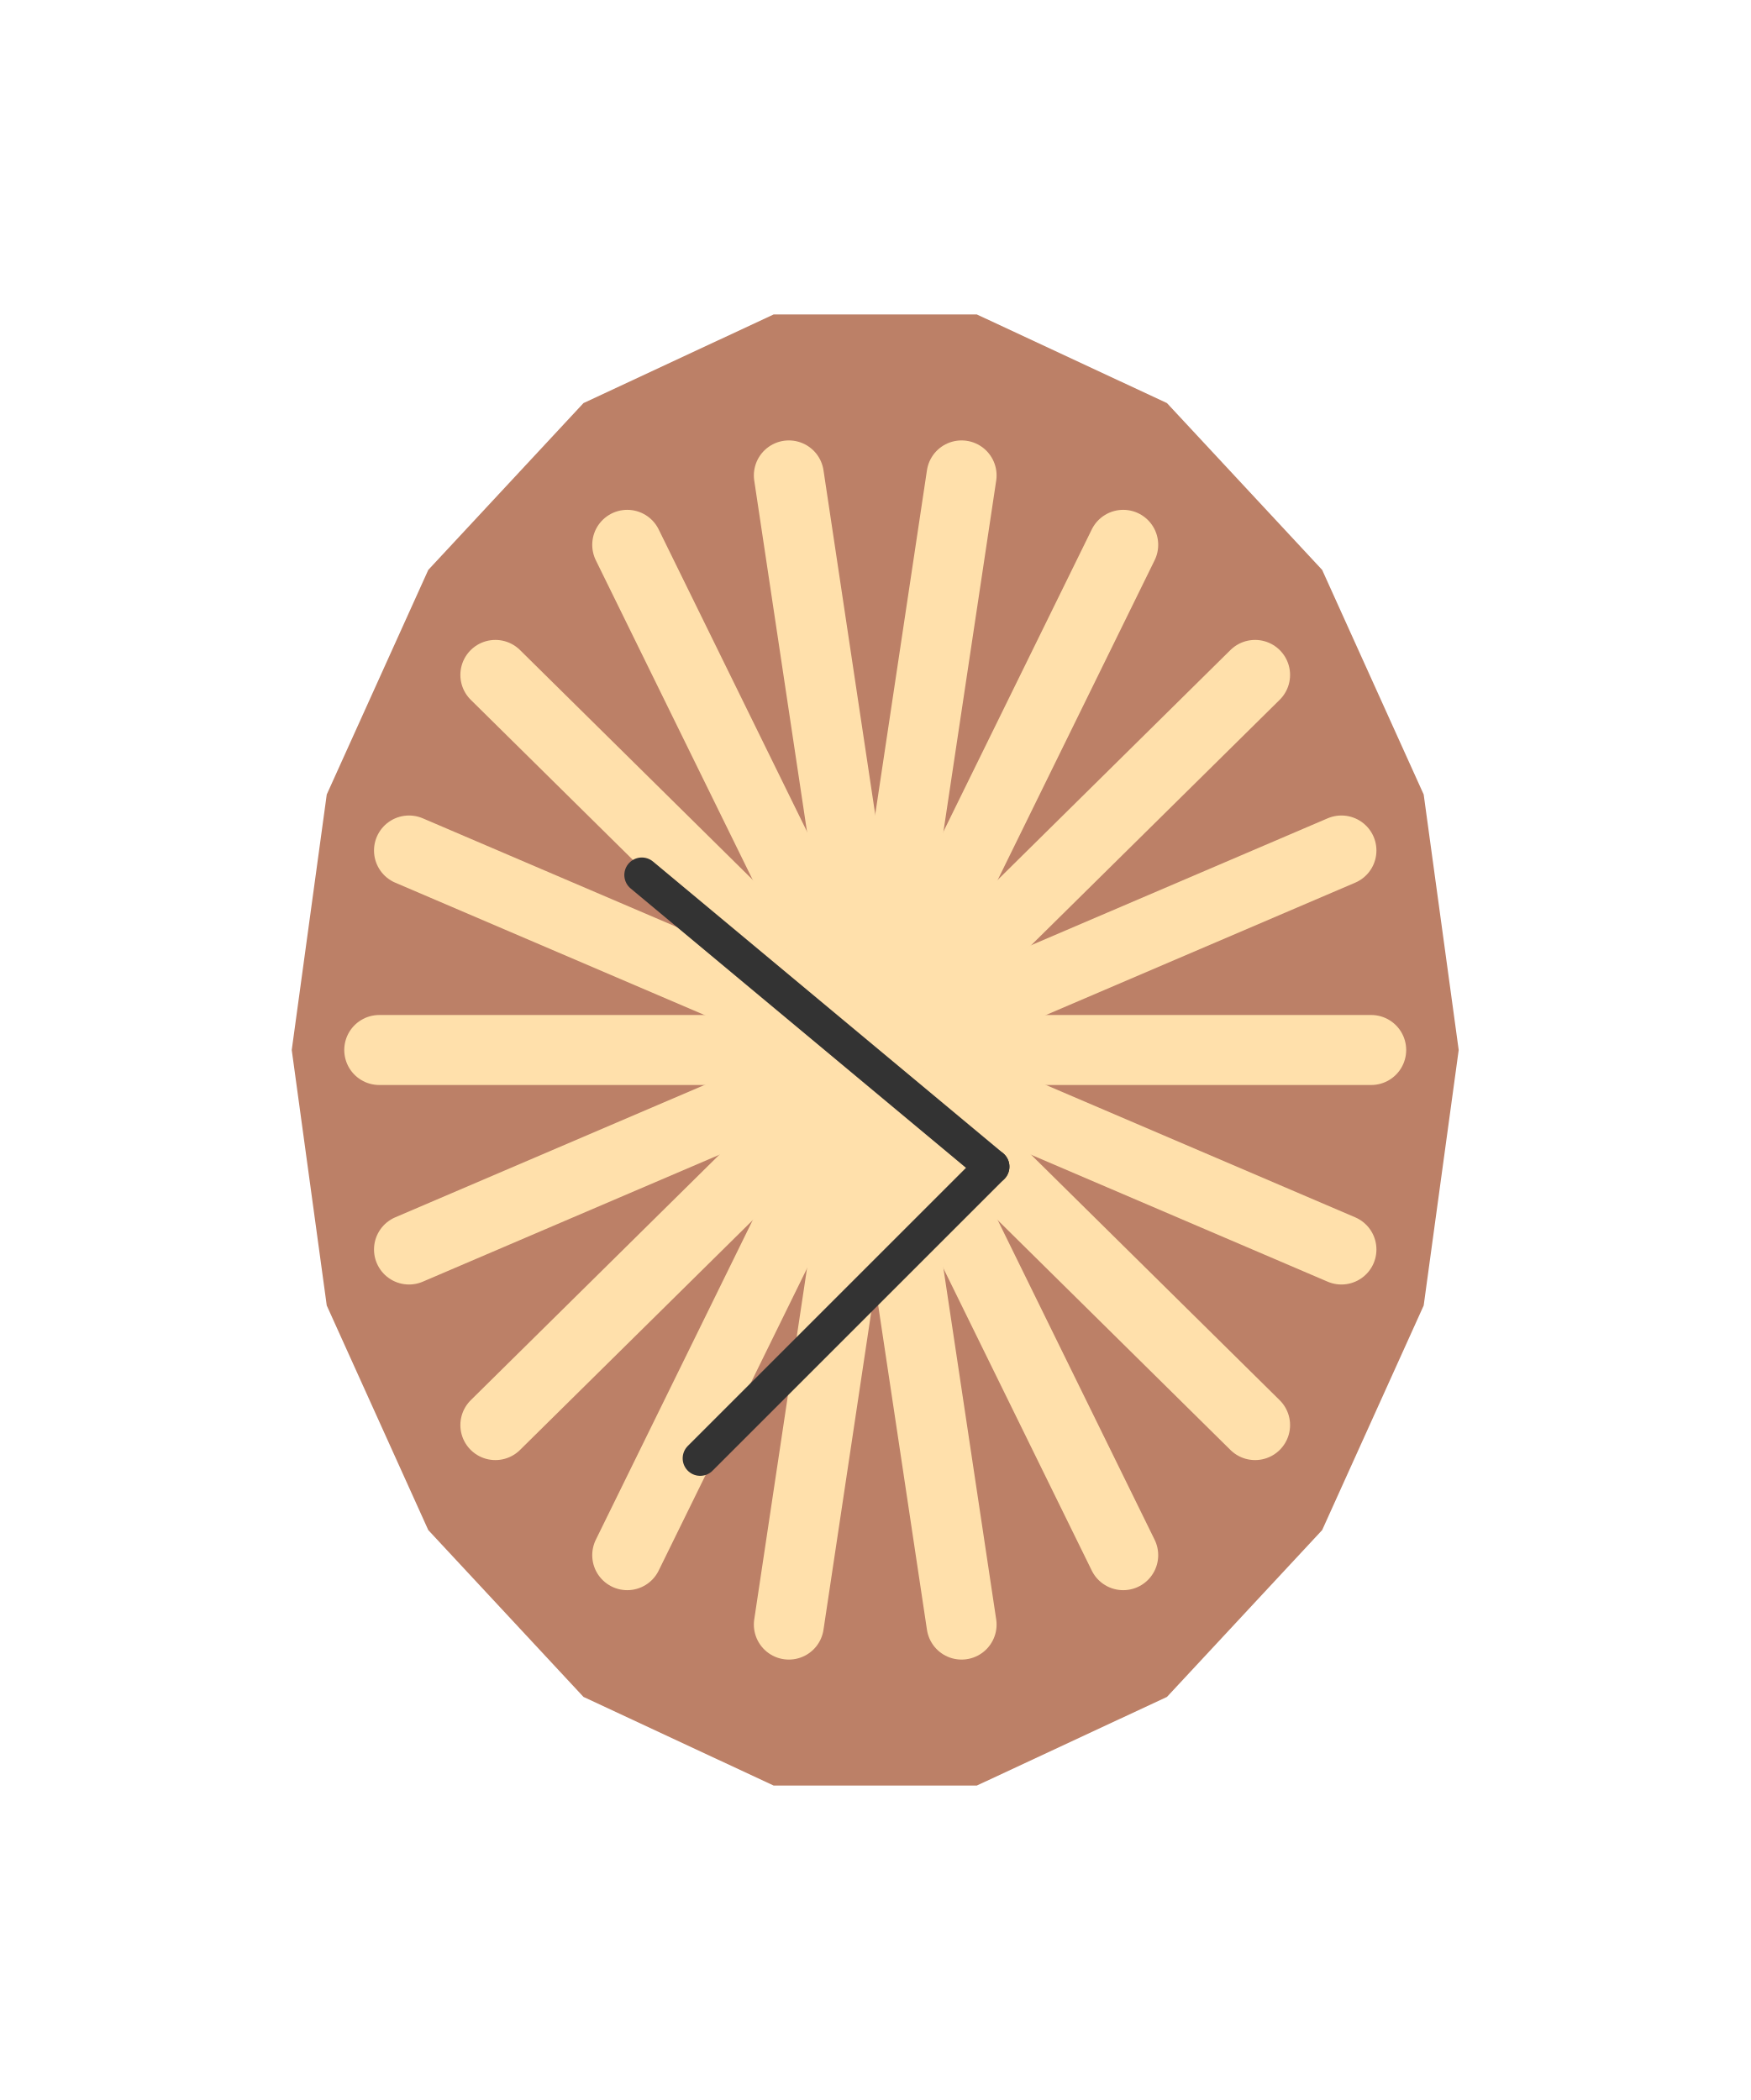
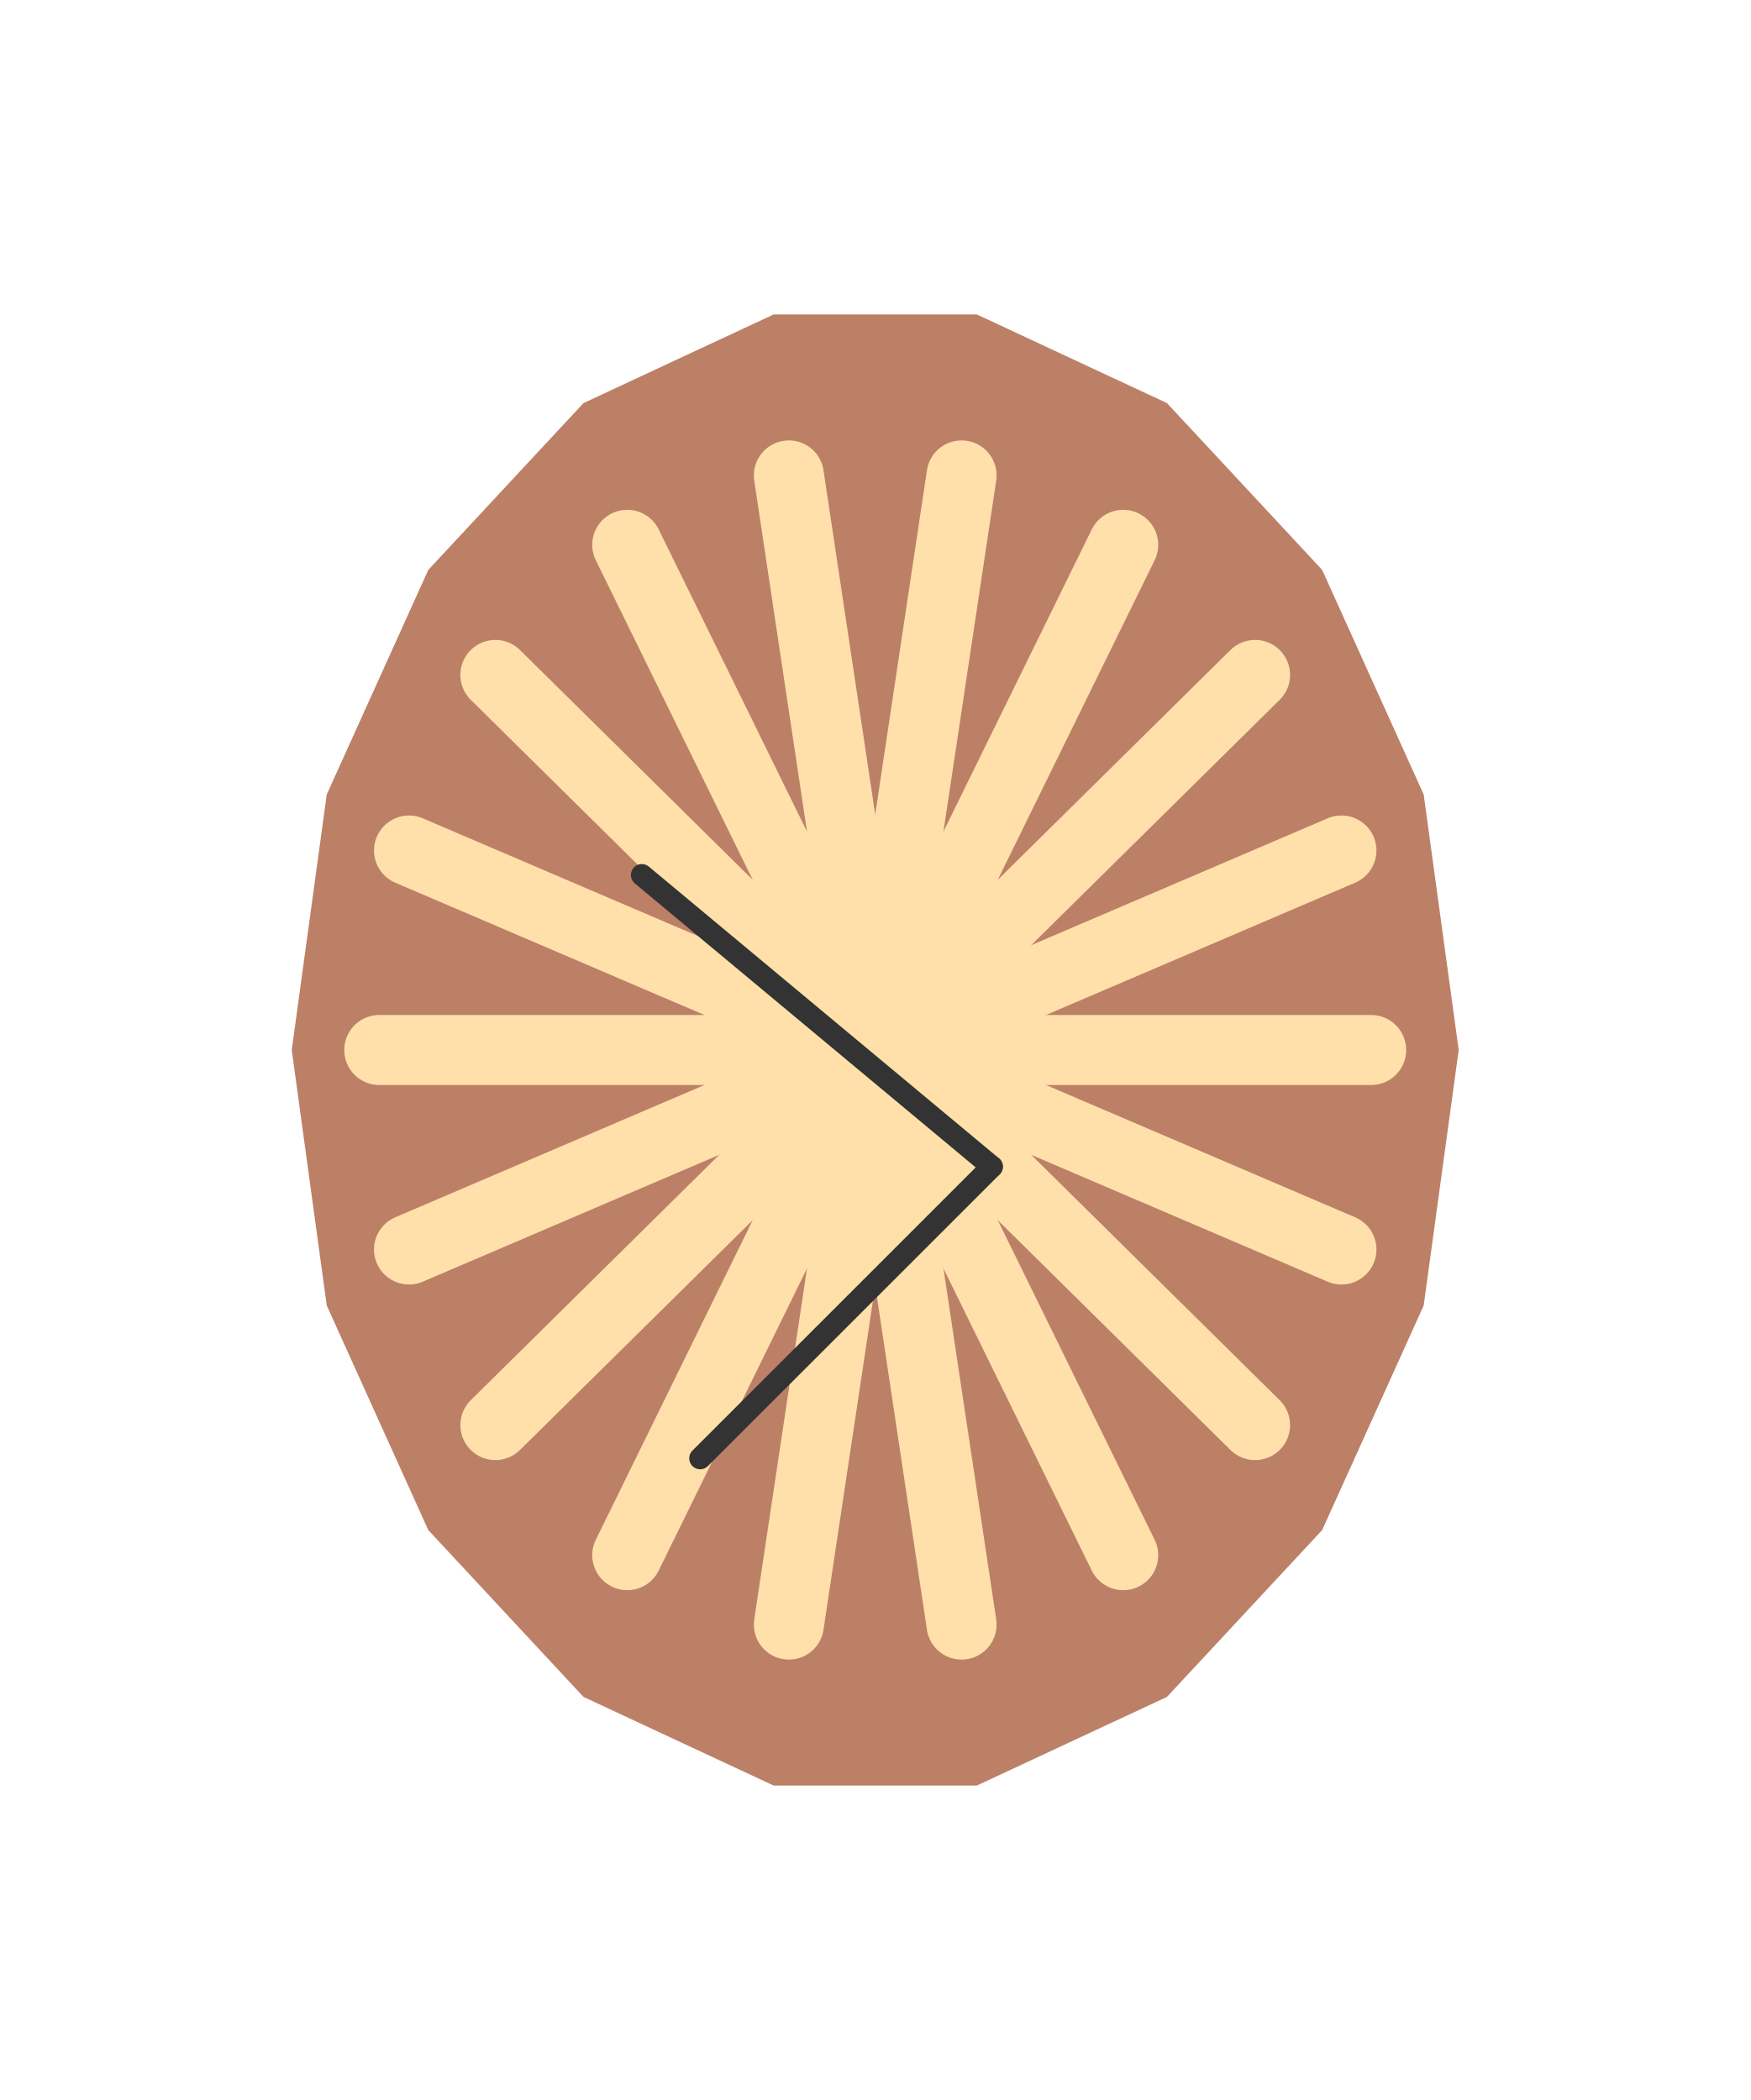
<svg xmlns="http://www.w3.org/2000/svg" width="120" height="144" viewBox="-1.5 -1.5 3 3">
  <g id="body">
    <polygon id="shape-body-0" points="1,0 0.94,0.438 0.766,0.823 0.5,1.109 0.174,1.261 -0.174,1.261 -0.5,1.109 -0.766,0.823 -0.94,0.438 -1,0 -0.94,-0.438 -0.766,-0.823 -0.5,-1.109 -0.174,-1.261 0.174,-1.261 0.5,-1.109 0.766,-0.823 0.94,-0.438" fill="#ba7d63" fill-opacity="0.97" />
    <line id="shape-body-1" x1="0" y1="0" x2="0.85" y2="0" stroke="#ffe0ab" stroke-opacity="1" stroke-width="0.12" stroke-linecap="round" />
    <line id="shape-body-2" x1="0" y1="0" x2="0.799" y2="0.342" stroke="#ffe0ab" stroke-opacity="1" stroke-width="0.12" stroke-linecap="round" />
    <line id="shape-body-3" x1="0" y1="0" x2="0.651" y2="0.643" stroke="#ffe0ab" stroke-opacity="1" stroke-width="0.12" stroke-linecap="round" />
    <line id="shape-body-4" x1="0" y1="0" x2="0.425" y2="0.866" stroke="#ffe0ab" stroke-opacity="1" stroke-width="0.12" stroke-linecap="round" />
    <line id="shape-body-5" x1="0" y1="0" x2="0.148" y2="0.985" stroke="#ffe0ab" stroke-opacity="1" stroke-width="0.12" stroke-linecap="round" />
    <line id="shape-body-6" x1="0" y1="0" x2="-0.148" y2="0.985" stroke="#ffe0ab" stroke-opacity="1" stroke-width="0.12" stroke-linecap="round" />
    <line id="shape-body-7" x1="0" y1="0" x2="-0.425" y2="0.866" stroke="#ffe0ab" stroke-opacity="1" stroke-width="0.12" stroke-linecap="round" />
    <line id="shape-body-8" x1="0" y1="0" x2="-0.651" y2="0.643" stroke="#ffe0ab" stroke-opacity="1" stroke-width="0.12" stroke-linecap="round" />
    <line id="shape-body-9" x1="0" y1="0" x2="-0.799" y2="0.342" stroke="#ffe0ab" stroke-opacity="1" stroke-width="0.12" stroke-linecap="round" />
    <line id="shape-body-10" x1="0" y1="0" x2="-0.85" y2="0" stroke="#ffe0ab" stroke-opacity="1" stroke-width="0.12" stroke-linecap="round" />
    <line id="shape-body-11" x1="0" y1="0" x2="-0.799" y2="-0.342" stroke="#ffe0ab" stroke-opacity="1" stroke-width="0.12" stroke-linecap="round" />
    <line id="shape-body-12" x1="0" y1="0" x2="-0.651" y2="-0.643" stroke="#ffe0ab" stroke-opacity="1" stroke-width="0.12" stroke-linecap="round" />
    <line id="shape-body-13" x1="0" y1="0" x2="-0.425" y2="-0.866" stroke="#ffe0ab" stroke-opacity="1" stroke-width="0.12" stroke-linecap="round" />
    <line id="shape-body-14" x1="0" y1="0" x2="-0.148" y2="-0.985" stroke="#ffe0ab" stroke-opacity="1" stroke-width="0.12" stroke-linecap="round" />
    <line id="shape-body-15" x1="0" y1="0" x2="0.148" y2="-0.985" stroke="#ffe0ab" stroke-opacity="1" stroke-width="0.12" stroke-linecap="round" />
    <line id="shape-body-16" x1="0" y1="0" x2="0.425" y2="-0.866" stroke="#ffe0ab" stroke-opacity="1" stroke-width="0.12" stroke-linecap="round" />
    <line id="shape-body-17" x1="0" y1="0" x2="0.651" y2="-0.643" stroke="#ffe0ab" stroke-opacity="1" stroke-width="0.12" stroke-linecap="round" />
    <line id="shape-body-18" x1="0" y1="0" x2="0.799" y2="-0.342" stroke="#ffe0ab" stroke-opacity="1" stroke-width="0.12" stroke-linecap="round" />
  </g>
  <g id="crack-one">
-     <line id="shape-crack-one-0" x1="-0.4" y1="-0.3" x2="0.2" y2="0.2" stroke="#333333" stroke-opacity="1" stroke-width="0.06" stroke-linecap="round" />
+     <line id="shape-crack-one-0" x1="-0.4" y1="-0.3" x2="0.2" y2="0.2" stroke="#333333" stroke-opacity="1" stroke-width="1.5" vector-effect="non-scaling-stroke" stroke-linecap="round" />
  </g>
  <g id="crack-two">
-     <line id="shape-crack-two-0" x1="0.2" y1="0.2" x2="-0.3" y2="0.7" stroke="#333333" stroke-opacity="1" stroke-width="0.06" stroke-linecap="round" />
+     <line id="shape-crack-two-0" x1="0.2" y1="0.2" x2="-0.3" y2="0.7" stroke="#333333" stroke-opacity="1" stroke-width="1.5" vector-effect="non-scaling-stroke" stroke-linecap="round" />
  </g>
</svg>
